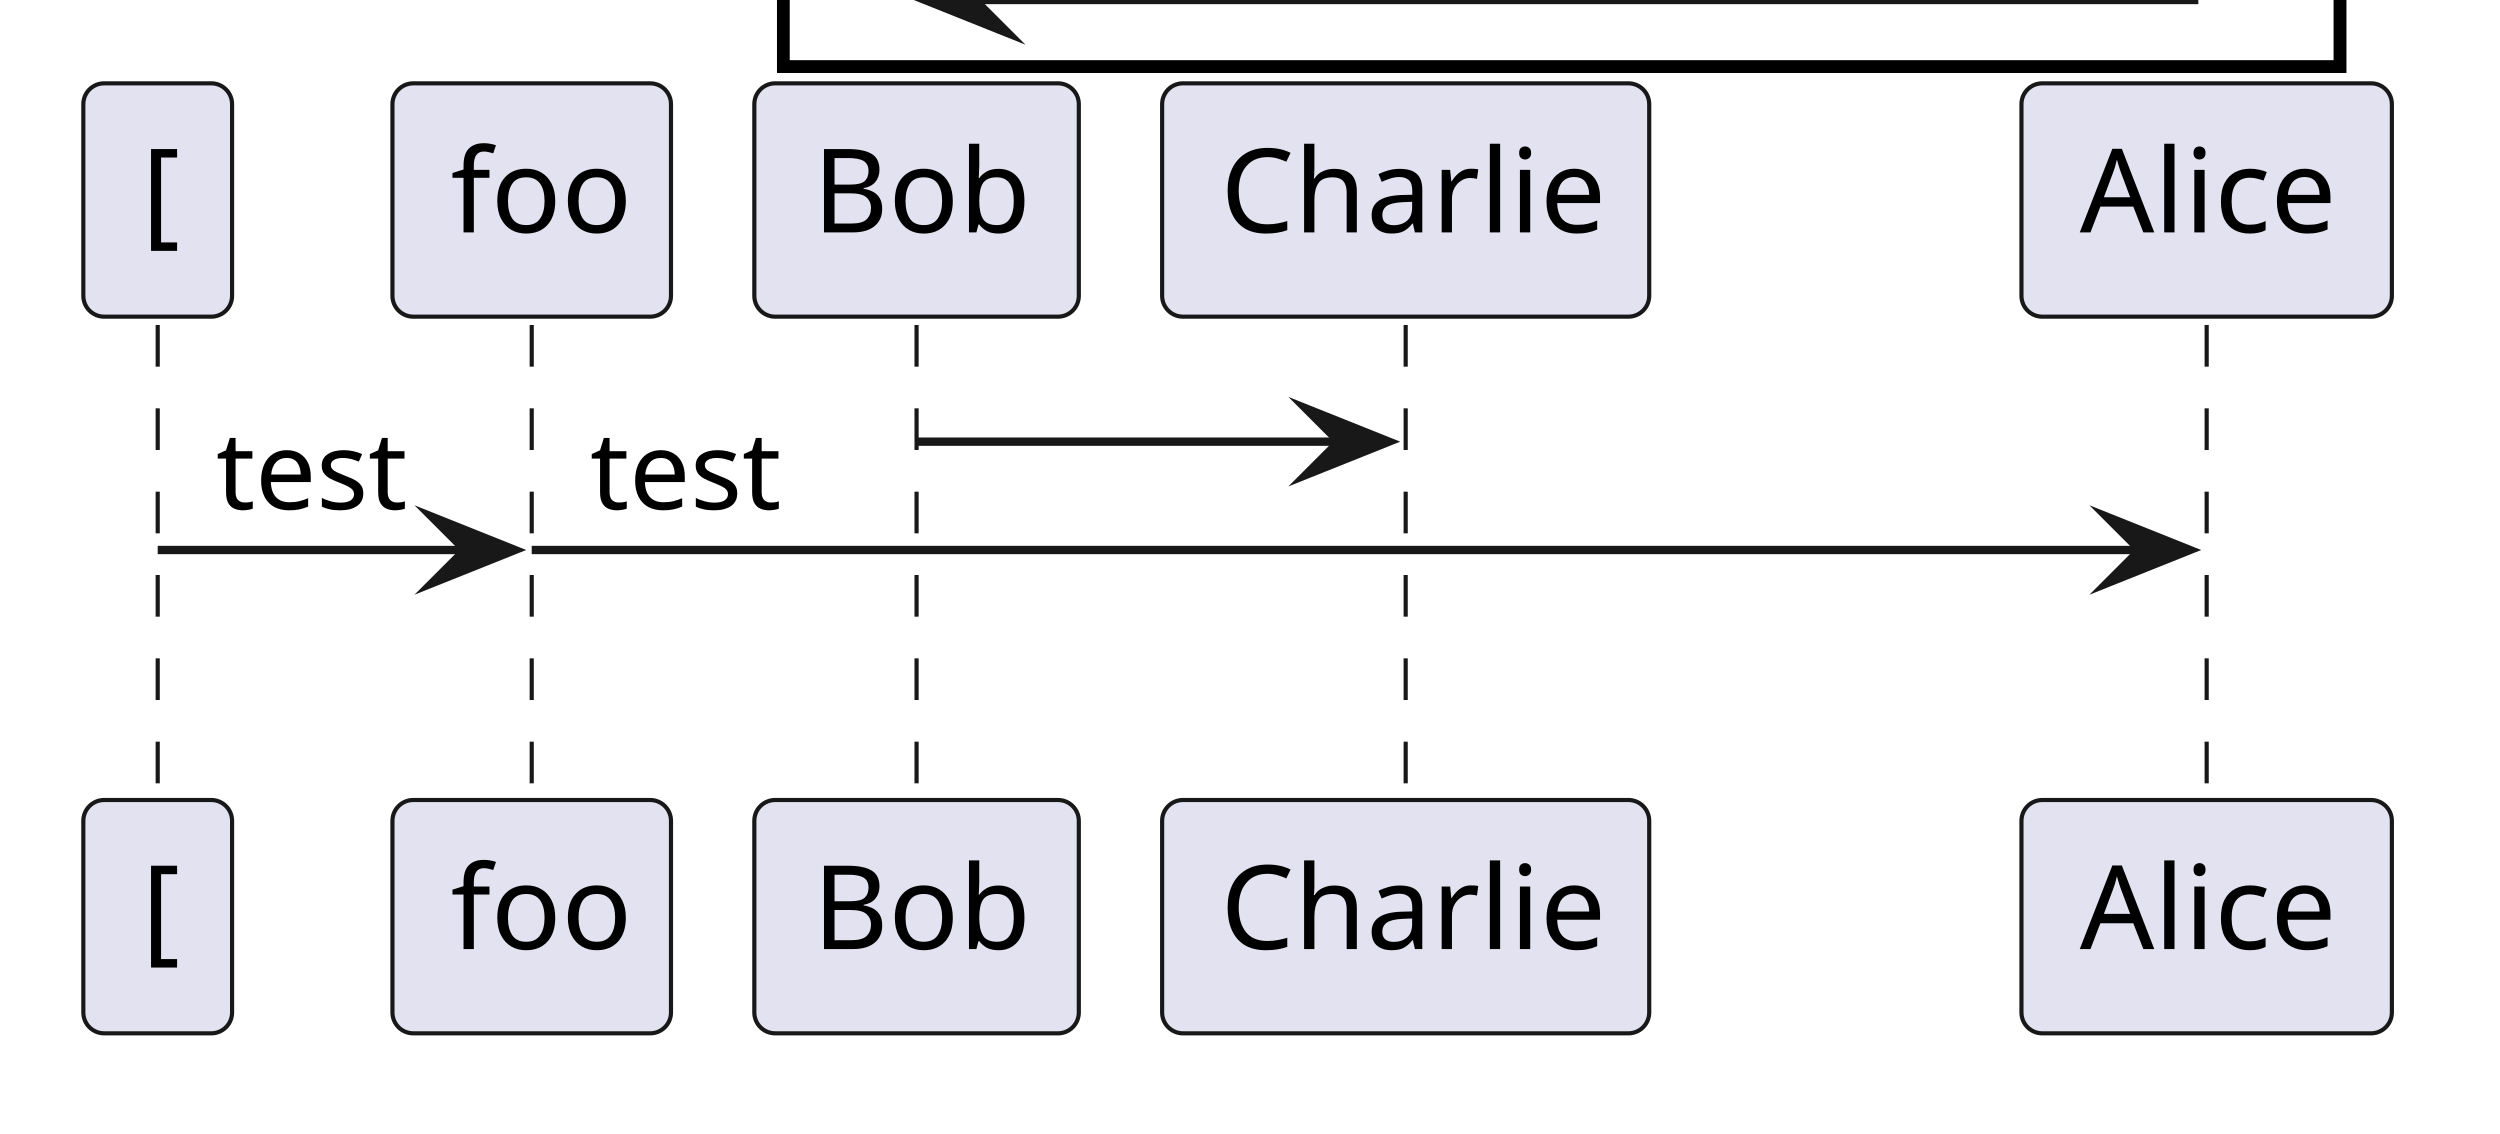
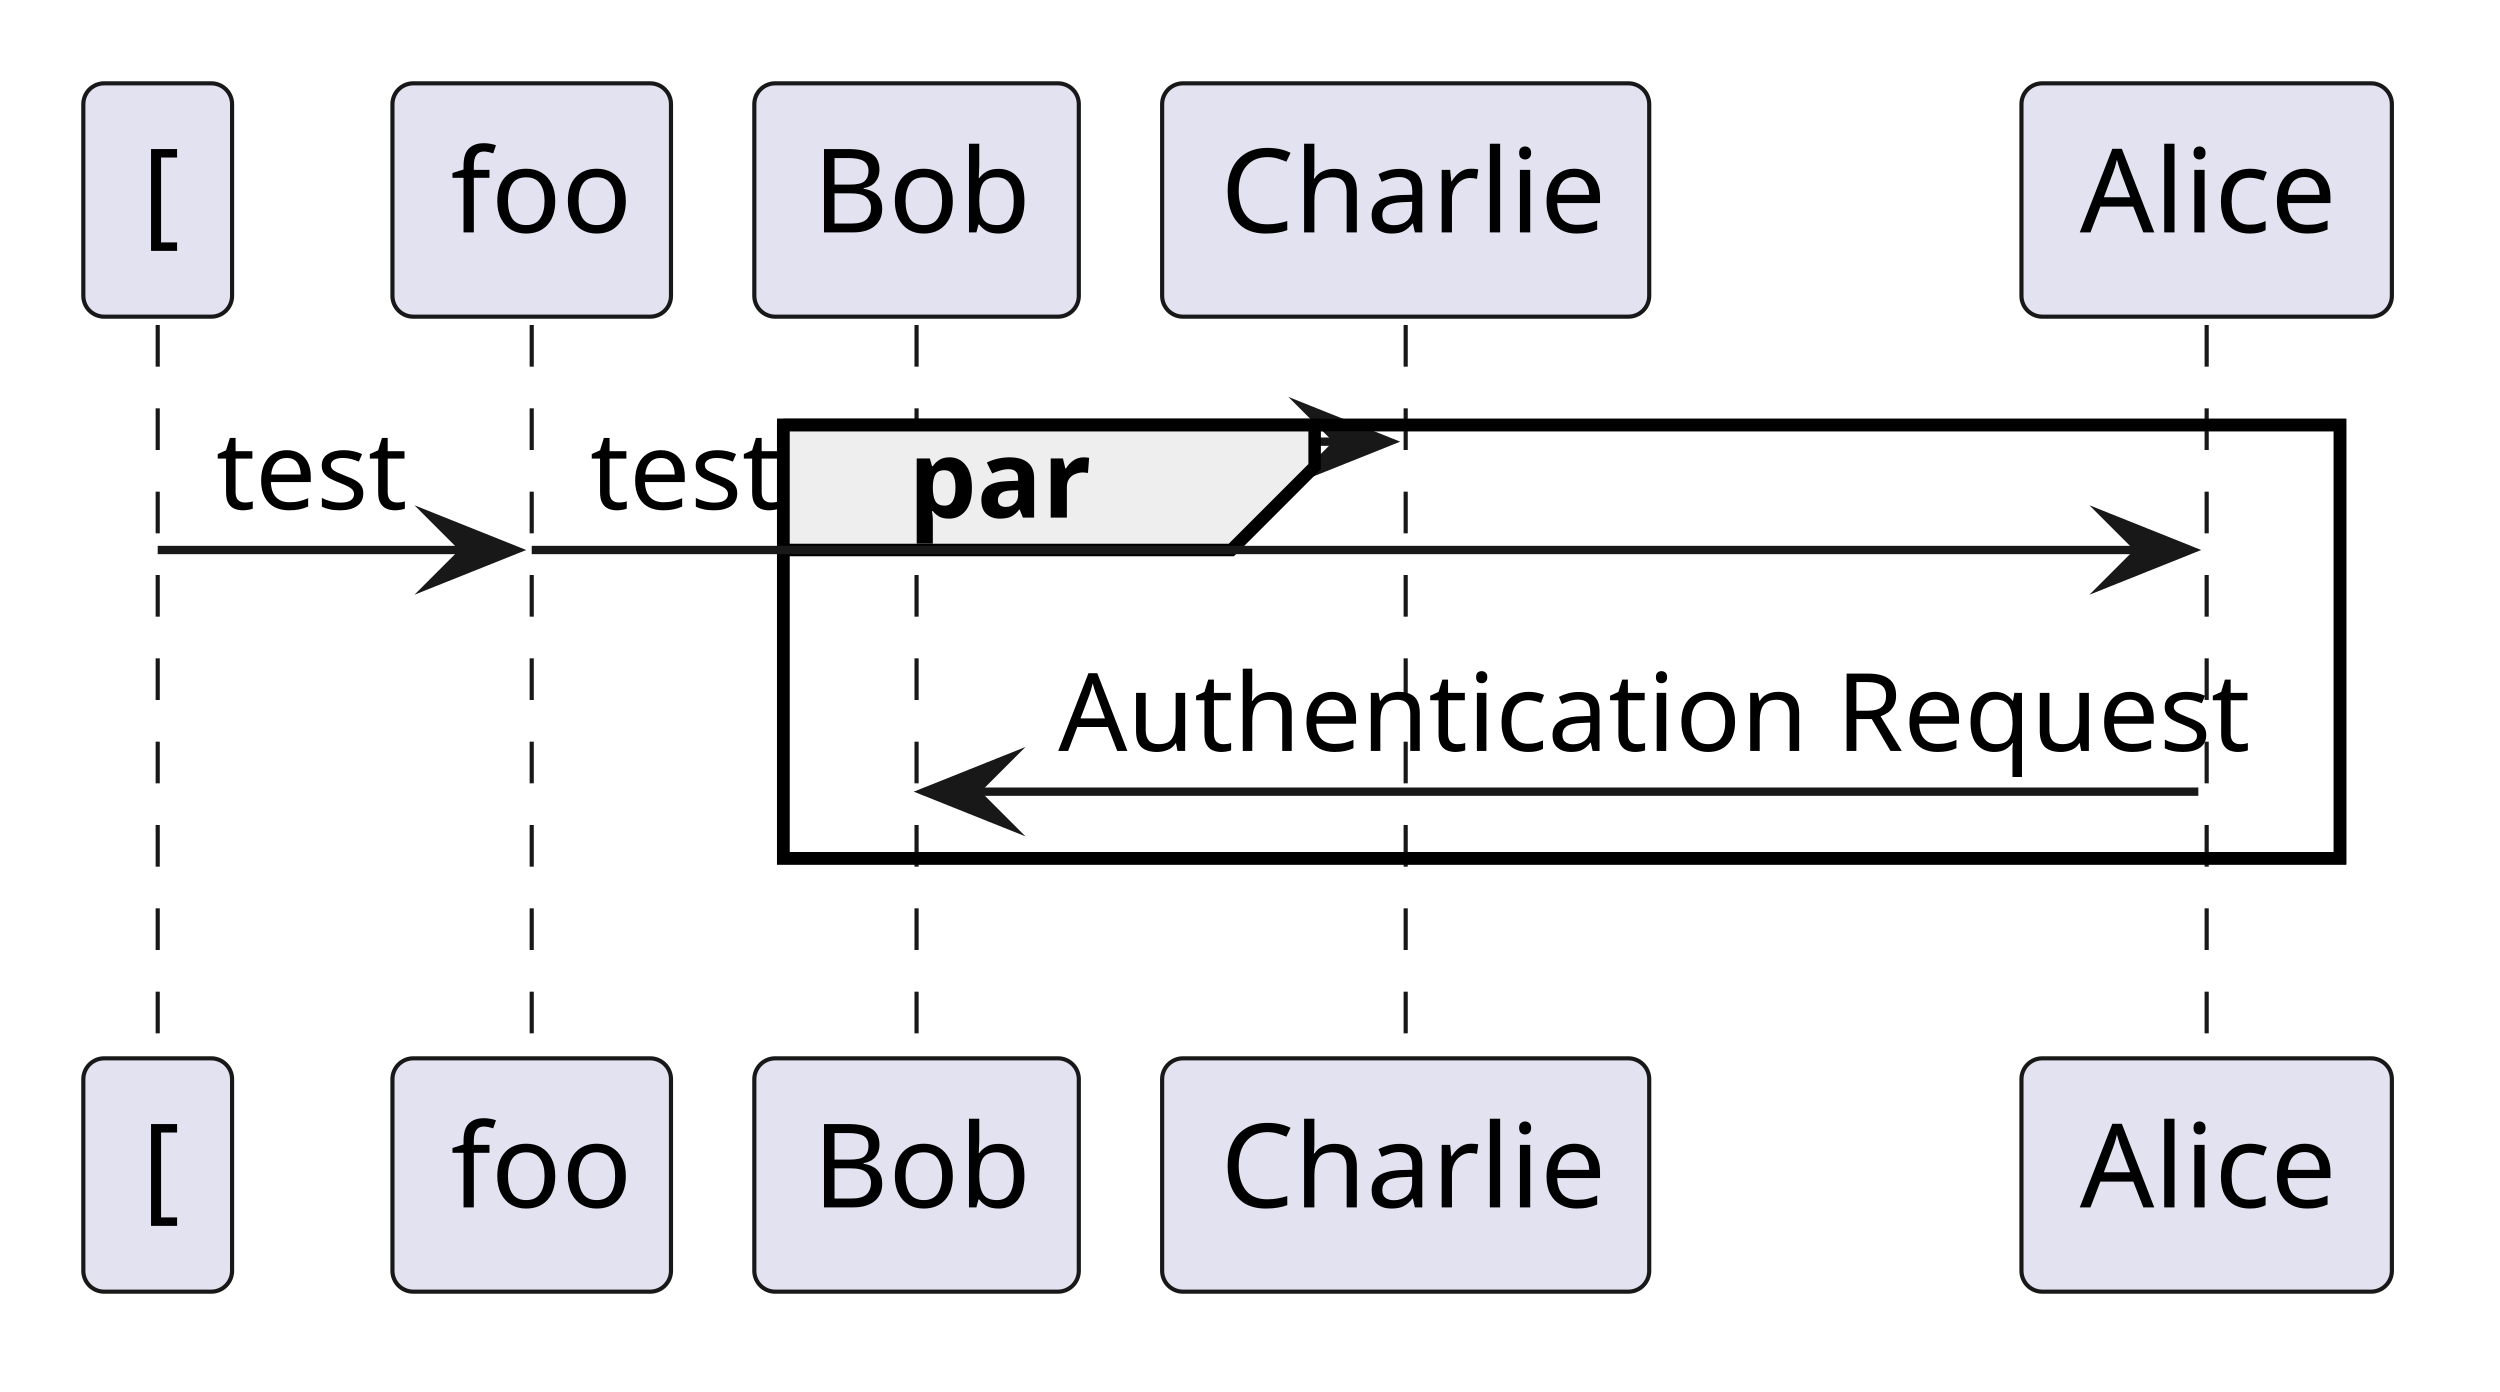
- <svg xmlns="http://www.w3.org/2000/svg" version="1.1" data-diagram-type="SEQUENCE" style="width:300px;height:136px;background:#FFFFFF;" width="300px" height="136px" viewBox="0 0 300 136" zoomAndPan="magnify" preserveAspectRatio="none" contentStyleType="text/css">
+ <svg xmlns="http://www.w3.org/2000/svg" version="1.1" data-diagram-type="SEQUENCE" style="width:300px;height:167px;background:#FFFFFF;" width="300px" height="167px" viewBox="0 0 300 167" zoomAndPan="magnify" preserveAspectRatio="none" contentStyleType="text/css">
  <defs />
  <g font-family="sans-serif" lengthAdjust="spacing">
-     <rect x="93.988" y="-44" width="186.813" height="52" fill="none" style="stroke:#000;stroke-width:1.5;" />
+     <rect x="93.988" y="51" width="186.813" height="52" fill="none" style="stroke:#000;stroke-width:1.5;" />
    <g>
-       <rect x="15.425" y="39" width="8" height="57" fill="#000" fill-opacity="0" />
-       <line x1="18.925" y1="39" x2="18.925" y2="96" style="stroke:#181818;stroke-width:0.5;stroke-dasharray:5,5;" />
+       <rect x="15.425" y="39" width="8" height="88" fill="#000" fill-opacity="0" />
+       <line x1="18.925" y1="39" x2="18.925" y2="127" style="stroke:#181818;stroke-width:0.5;stroke-dasharray:5,5;" />
    </g>
    <g>
-       <rect x="60.306" y="39" width="8" height="57" fill="#000" fill-opacity="0" />
-       <line x1="63.806" y1="39" x2="63.806" y2="96" style="stroke:#181818;stroke-width:0.5;stroke-dasharray:5,5;" />
+       <rect x="60.306" y="39" width="8" height="88" fill="#000" fill-opacity="0" />
+       <line x1="63.806" y1="39" x2="63.806" y2="127" style="stroke:#181818;stroke-width:0.5;stroke-dasharray:5,5;" />
    </g>
    <g>
-       <rect x="106.488" y="39" width="8" height="57" fill="#000" fill-opacity="0" />
-       <line x1="109.988" y1="39" x2="109.988" y2="96" style="stroke:#181818;stroke-width:0.5;stroke-dasharray:5,5;" />
+       <rect x="106.488" y="39" width="8" height="88" fill="#000" fill-opacity="0" />
+       <line x1="109.988" y1="39" x2="109.988" y2="127" style="stroke:#181818;stroke-width:0.5;stroke-dasharray:5,5;" />
    </g>
    <g>
-       <rect x="165.181" y="39" width="8" height="57" fill="#000" fill-opacity="0" />
-       <line x1="168.681" y1="39" x2="168.681" y2="96" style="stroke:#181818;stroke-width:0.5;stroke-dasharray:5,5;" />
+       <rect x="165.181" y="39" width="8" height="88" fill="#000" fill-opacity="0" />
+       <line x1="168.681" y1="39" x2="168.681" y2="127" style="stroke:#181818;stroke-width:0.5;stroke-dasharray:5,5;" />
    </g>
    <g>
-       <rect x="261.3" y="39" width="8" height="57" fill="#000" fill-opacity="0" />
-       <line x1="264.8" y1="39" x2="264.8" y2="96" style="stroke:#181818;stroke-width:0.5;stroke-dasharray:5,5;" />
+       <rect x="261.3" y="39" width="8" height="88" fill="#000" fill-opacity="0" />
+       <line x1="264.8" y1="39" x2="264.8" y2="127" style="stroke:#181818;stroke-width:0.5;stroke-dasharray:5,5;" />
    </g>
    <rect x="10" y="10" width="17.85" height="28" fill="#E2E2F0" rx="2.5" ry="2.5" style="stroke:#181818;stroke-width:0.5;" />
    <text x="17" y="27.889" fill="#000" font-size="14">[</text>
    <rect x="47.094" y="10" width="33.425" height="28" fill="#E2E2F0" rx="2.5" ry="2.5" style="stroke:#181818;stroke-width:0.5;" />
    <text x="54.094" y="27.889" fill="#000" font-size="14" textLength="19.425">foo</text>
    <rect x="90.519" y="10" width="38.938" height="28" fill="#E2E2F0" rx="2.5" ry="2.5" style="stroke:#181818;stroke-width:0.5;" />
    <text x="97.519" y="27.889" fill="#000" font-size="14" textLength="24.938">Bob</text>
    <rect x="139.456" y="10" width="58.45" height="28" fill="#E2E2F0" rx="2.5" ry="2.5" style="stroke:#181818;stroke-width:0.5;" />
    <text x="146.456" y="27.889" fill="#000" font-size="14" textLength="44.45">Charlie</text>
    <rect x="242.575" y="10" width="44.45" height="28" fill="#E2E2F0" rx="2.5" ry="2.5" style="stroke:#181818;stroke-width:0.5;" />
    <text x="249.575" y="27.889" fill="#000" font-size="14" textLength="30.45">Alice</text>
-     <rect x="10" y="96" width="17.85" height="28" fill="#E2E2F0" rx="2.5" ry="2.5" style="stroke:#181818;stroke-width:0.5;" />
-     <text x="17" y="113.889" fill="#000" font-size="14">[</text>
-     <rect x="47.094" y="96" width="33.425" height="28" fill="#E2E2F0" rx="2.5" ry="2.5" style="stroke:#181818;stroke-width:0.5;" />
-     <text x="54.094" y="113.889" fill="#000" font-size="14" textLength="19.425">foo</text>
-     <rect x="90.519" y="96" width="38.938" height="28" fill="#E2E2F0" rx="2.5" ry="2.5" style="stroke:#181818;stroke-width:0.5;" />
-     <text x="97.519" y="113.889" fill="#000" font-size="14" textLength="24.938">Bob</text>
-     <rect x="139.456" y="96" width="58.45" height="28" fill="#E2E2F0" rx="2.5" ry="2.5" style="stroke:#181818;stroke-width:0.5;" />
-     <text x="146.456" y="113.889" fill="#000" font-size="14" textLength="44.45">Charlie</text>
-     <rect x="242.575" y="96" width="44.45" height="28" fill="#E2E2F0" rx="2.5" ry="2.5" style="stroke:#181818;stroke-width:0.5;" />
-     <text x="249.575" y="113.889" fill="#000" font-size="14" textLength="30.45">Alice</text>
+     <rect x="10" y="127" width="17.85" height="28" fill="#E2E2F0" rx="2.5" ry="2.5" style="stroke:#181818;stroke-width:0.5;" />
+     <text x="17" y="144.889" fill="#000" font-size="14">[</text>
+     <rect x="47.094" y="127" width="33.425" height="28" fill="#E2E2F0" rx="2.5" ry="2.5" style="stroke:#181818;stroke-width:0.5;" />
+     <text x="54.094" y="144.889" fill="#000" font-size="14" textLength="19.425">foo</text>
+     <rect x="90.519" y="127" width="38.938" height="28" fill="#E2E2F0" rx="2.5" ry="2.5" style="stroke:#181818;stroke-width:0.5;" />
+     <text x="97.519" y="144.889" fill="#000" font-size="14" textLength="24.938">Bob</text>
+     <rect x="139.456" y="127" width="58.45" height="28" fill="#E2E2F0" rx="2.5" ry="2.5" style="stroke:#181818;stroke-width:0.5;" />
+     <text x="146.456" y="144.889" fill="#000" font-size="14" textLength="44.45">Charlie</text>
+     <rect x="242.575" y="127" width="44.45" height="28" fill="#E2E2F0" rx="2.5" ry="2.5" style="stroke:#181818;stroke-width:0.5;" />
+     <text x="249.575" y="144.889" fill="#000" font-size="14" textLength="30.45">Alice</text>
    <polygon points="51.806,62,61.806,66,51.806,70,55.806,66" fill="#181818" style="stroke:#181818;stroke-width:1;stroke-linejoin:miter;stroke-miterlimit:10;" />
    <line x1="18.925" y1="66" x2="57.806" y2="66" style="stroke:#181818;stroke-width:1;" />
    <text x="25.925" y="61.111" fill="#000" font-size="13" textLength="20.881">test</text>
    <polygon points="156.681,49,166.681,53,156.681,57,160.681,53" fill="#181818" style="stroke:#181818;stroke-width:1;stroke-linejoin:miter;stroke-miterlimit:10;" />
    <line x1="109.988" y1="53" x2="162.681" y2="53" style="stroke:#181818;stroke-width:1;" />
-     <path d="M93.988,-44 L157.756,-44 L157.756,-39 L147.756,-29 L93.988,-29 L93.988,-44" fill="#EEE" style="stroke:#000;stroke-width:1.5;" />
-     <rect x="93.988" y="-44" width="186.813" height="52" fill="none" style="stroke:#000;stroke-width:1.5;" />
-     <text x="108.988" y="-32.889" fill="#000" font-size="13" textLength="18.769" font-weight="700">par</text>
-     <polygon points="120.988,-4,110.988,0,120.988,4,116.988,0" fill="#181818" style="stroke:#181818;stroke-width:1;stroke-linejoin:miter;stroke-miterlimit:10;" />
-     <line x1="114.988" y1="0" x2="263.8" y2="0" style="stroke:#181818;stroke-width:1;" />
-     <text x="126.988" y="-4.889" fill="#000" font-size="13" textLength="130.813">Authentication Request</text>
+     <path d="M93.988,51 L157.756,51 L157.756,56 L147.756,66 L93.988,66 L93.988,51" fill="#EEE" style="stroke:#000;stroke-width:1.5;" />
+     <rect x="93.988" y="51" width="186.813" height="52" fill="none" style="stroke:#000;stroke-width:1.5;" />
+     <text x="108.988" y="62.111" fill="#000" font-size="13" textLength="18.769" font-weight="700">par</text>
+     <polygon points="120.988,91,110.988,95,120.988,99,116.988,95" fill="#181818" style="stroke:#181818;stroke-width:1;stroke-linejoin:miter;stroke-miterlimit:10;" />
+     <line x1="114.988" y1="95" x2="263.8" y2="95" style="stroke:#181818;stroke-width:1;" />
+     <text x="126.988" y="90.111" fill="#000" font-size="13" textLength="130.813">Authentication Request</text>
    <polygon points="252.8,62,262.8,66,252.8,70,256.8,66" fill="#181818" style="stroke:#181818;stroke-width:1;stroke-linejoin:miter;stroke-miterlimit:10;" />
    <line x1="63.806" y1="66" x2="258.8" y2="66" style="stroke:#181818;stroke-width:1;" />
    <text x="70.806" y="61.111" fill="#000" font-size="13" textLength="20.881">test</text>
  </g>
</svg>
